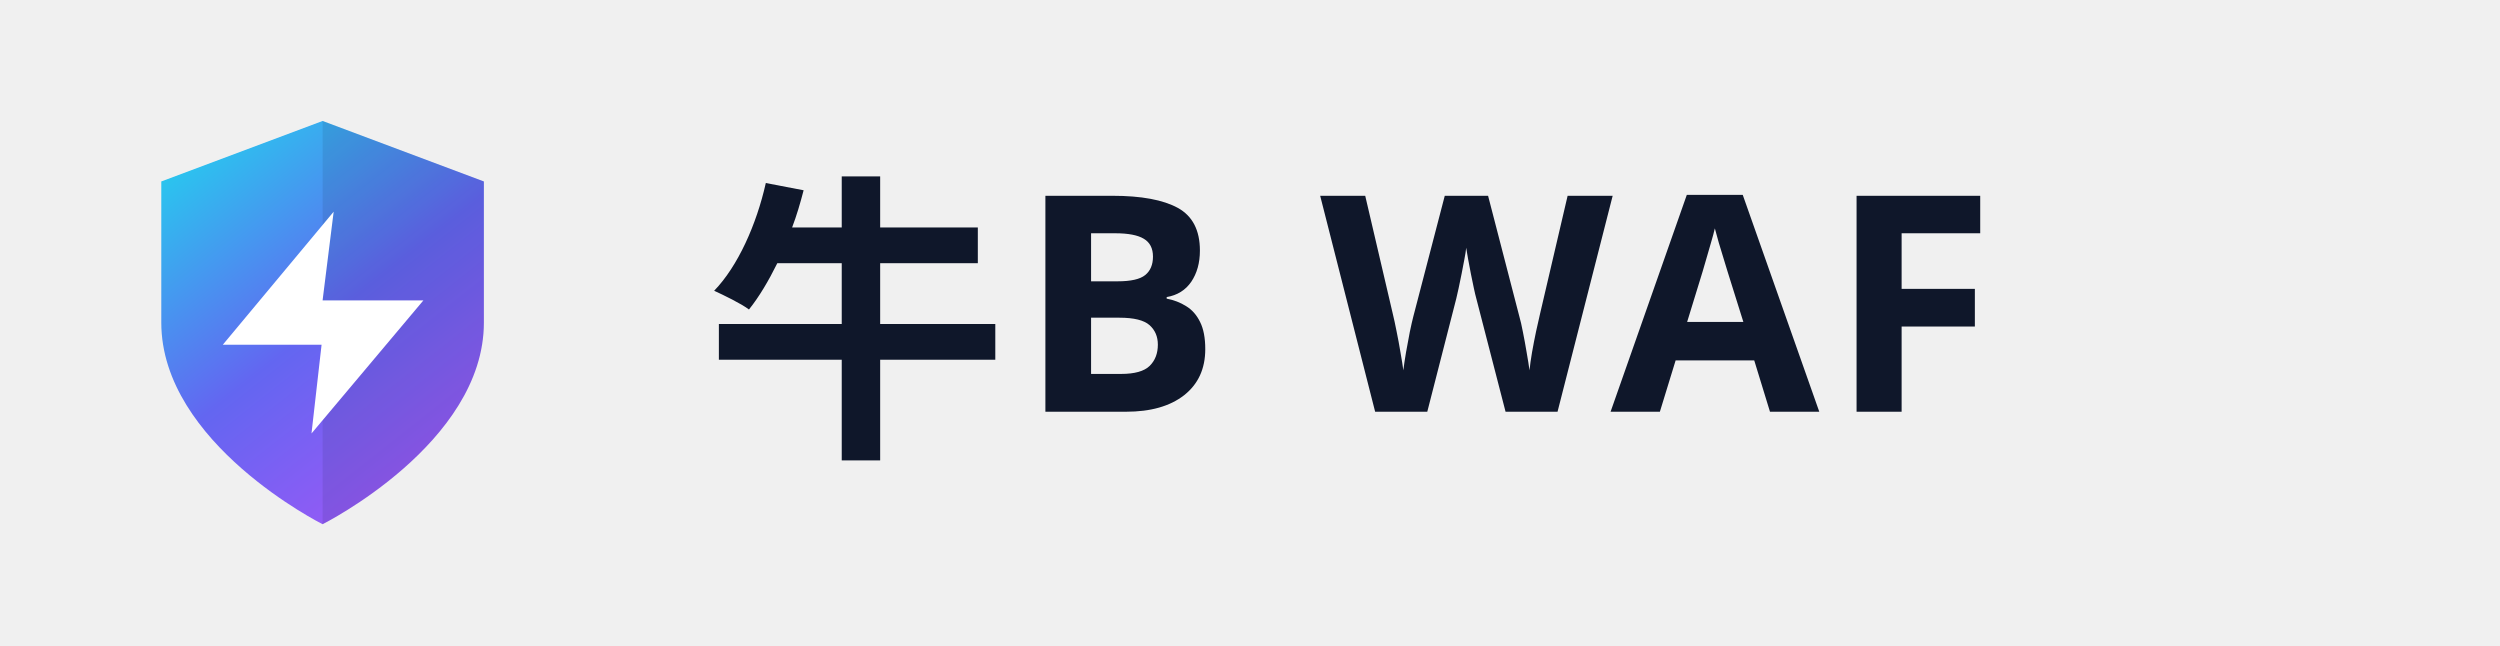
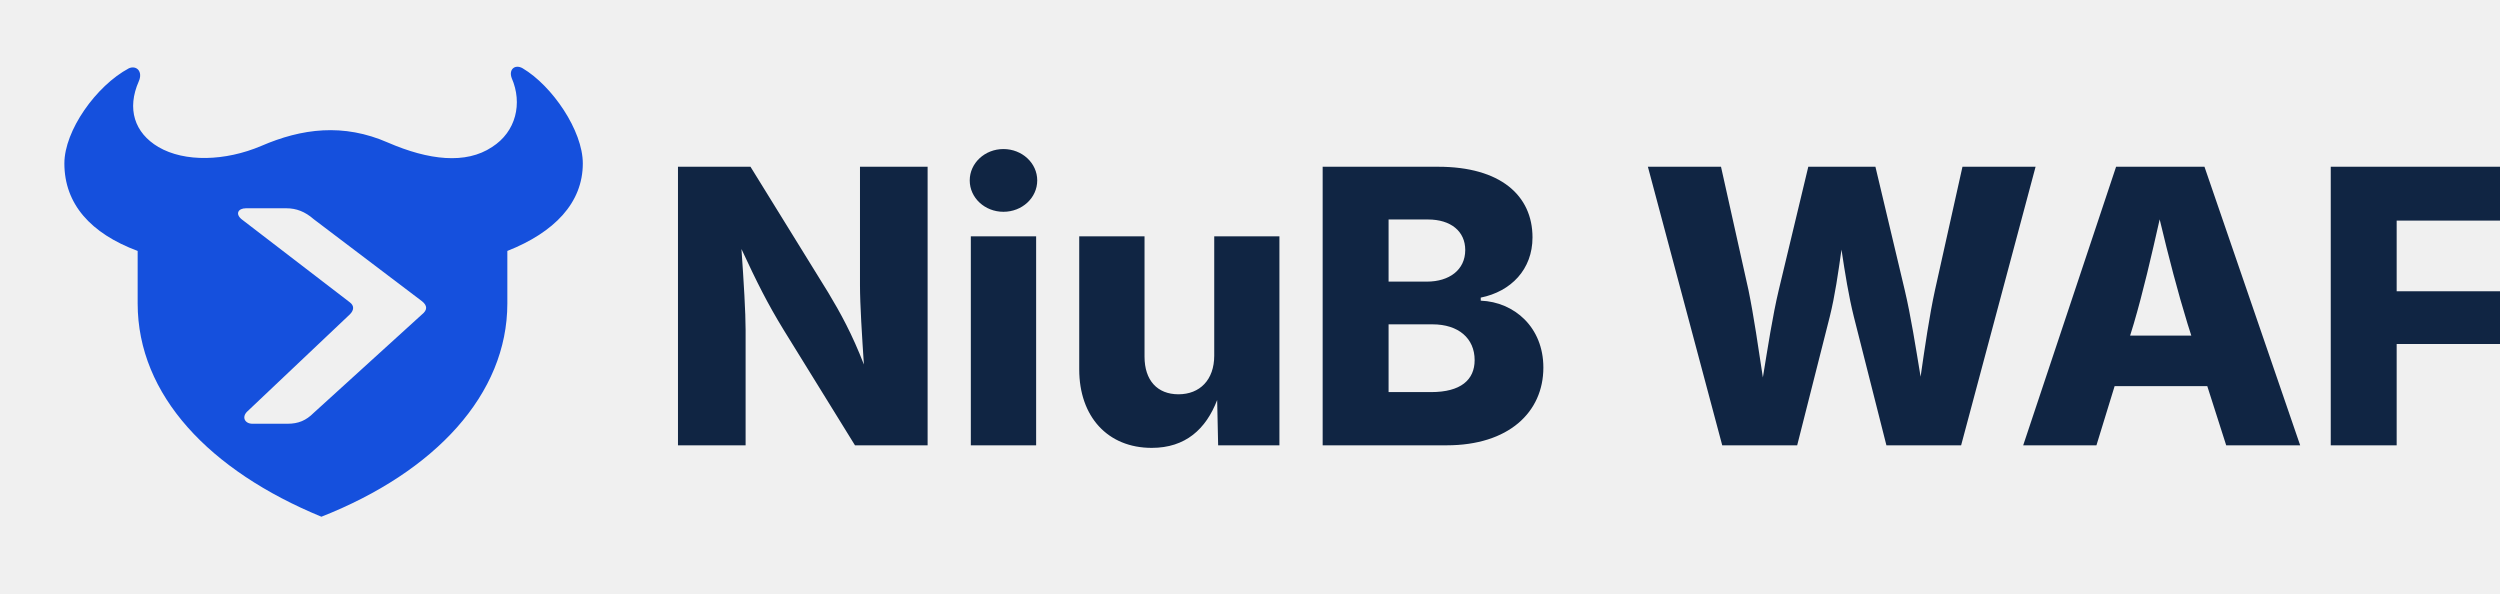
- <svg xmlns="http://www.w3.org/2000/svg" viewBox="0 0 248 64" fill="none">
-   <defs>
-     <linearGradient id="nbIcon" x1="4.5" y1="2.5" x2="19.5" y2="21.5" gradientUnits="userSpaceOnUse">
-       <stop offset="0" stop-color="#22d3ee" />
-       <stop offset=".5" stop-color="#6366f1" />
-       <stop offset="1" stop-color="#a855f7" />
-     </linearGradient>
-   </defs>
-   <g transform="translate(8,8) scale(2)">
-     <path d="M12 22s8-4 8-10V5l-8-3-8 3v7c0 6 8 10 8 10z" fill="url(#nbIcon)" />
-     <path d="M12 2l8 3v7c0 6-8 10-8 10z" fill="#0f172a" opacity=".1" />
-     <path d="M12.55 6.5 7.05 13.1h4.9l-.5 4.4 5.55-6.6h-5z" fill="#fff" />
+ <svg xmlns="http://www.w3.org/2000/svg" viewBox="0 0 320 76" role="img" aria-labelledby="title">
+   <g transform="translate(6 3) scale(.14) translate(-175 -122)">
+     <path fill="#1550dd" fill-rule="evenodd" d="M250 163c7-3 13 3 9 12-11 25-4 47 18 60 24 14 61 13 94-1 37-16 75-21 116-3 37 16 71 20 95 4 22-14 28-40 18-63-3-8 3-13 10-9 27 16 55 57 55 87 0 36-26 63-69 80v48c0 83-66 154-170 195-102-42-168-111-168-195v-48c-43-16-67-43-67-80 0-30 29-71 59-87Zm107 128c-7 0-10 5-4 10l99 76c4 3 4 7 0 11l-94 89c-5 5-2 11 5 11h32c10 0 17-3 24-10l99-90c5-4 5-8 0-12l-99-75c-8-7-16-10-25-10Z" />
  </g>
-   <text x="70" y="43" font-family="'PingFang SC','HarmonyOS Sans SC','MiSans','Microsoft YaHei',sans-serif" font-size="30" font-weight="800" letter-spacing="1" fill="#0f172a">牛B WAF</text>
+   <text x="84" y="57" fill="#102543" font-family="'Inter','Segoe UI',sans-serif" font-size="49" font-weight="800">NiuB WAF</text>
</svg>
